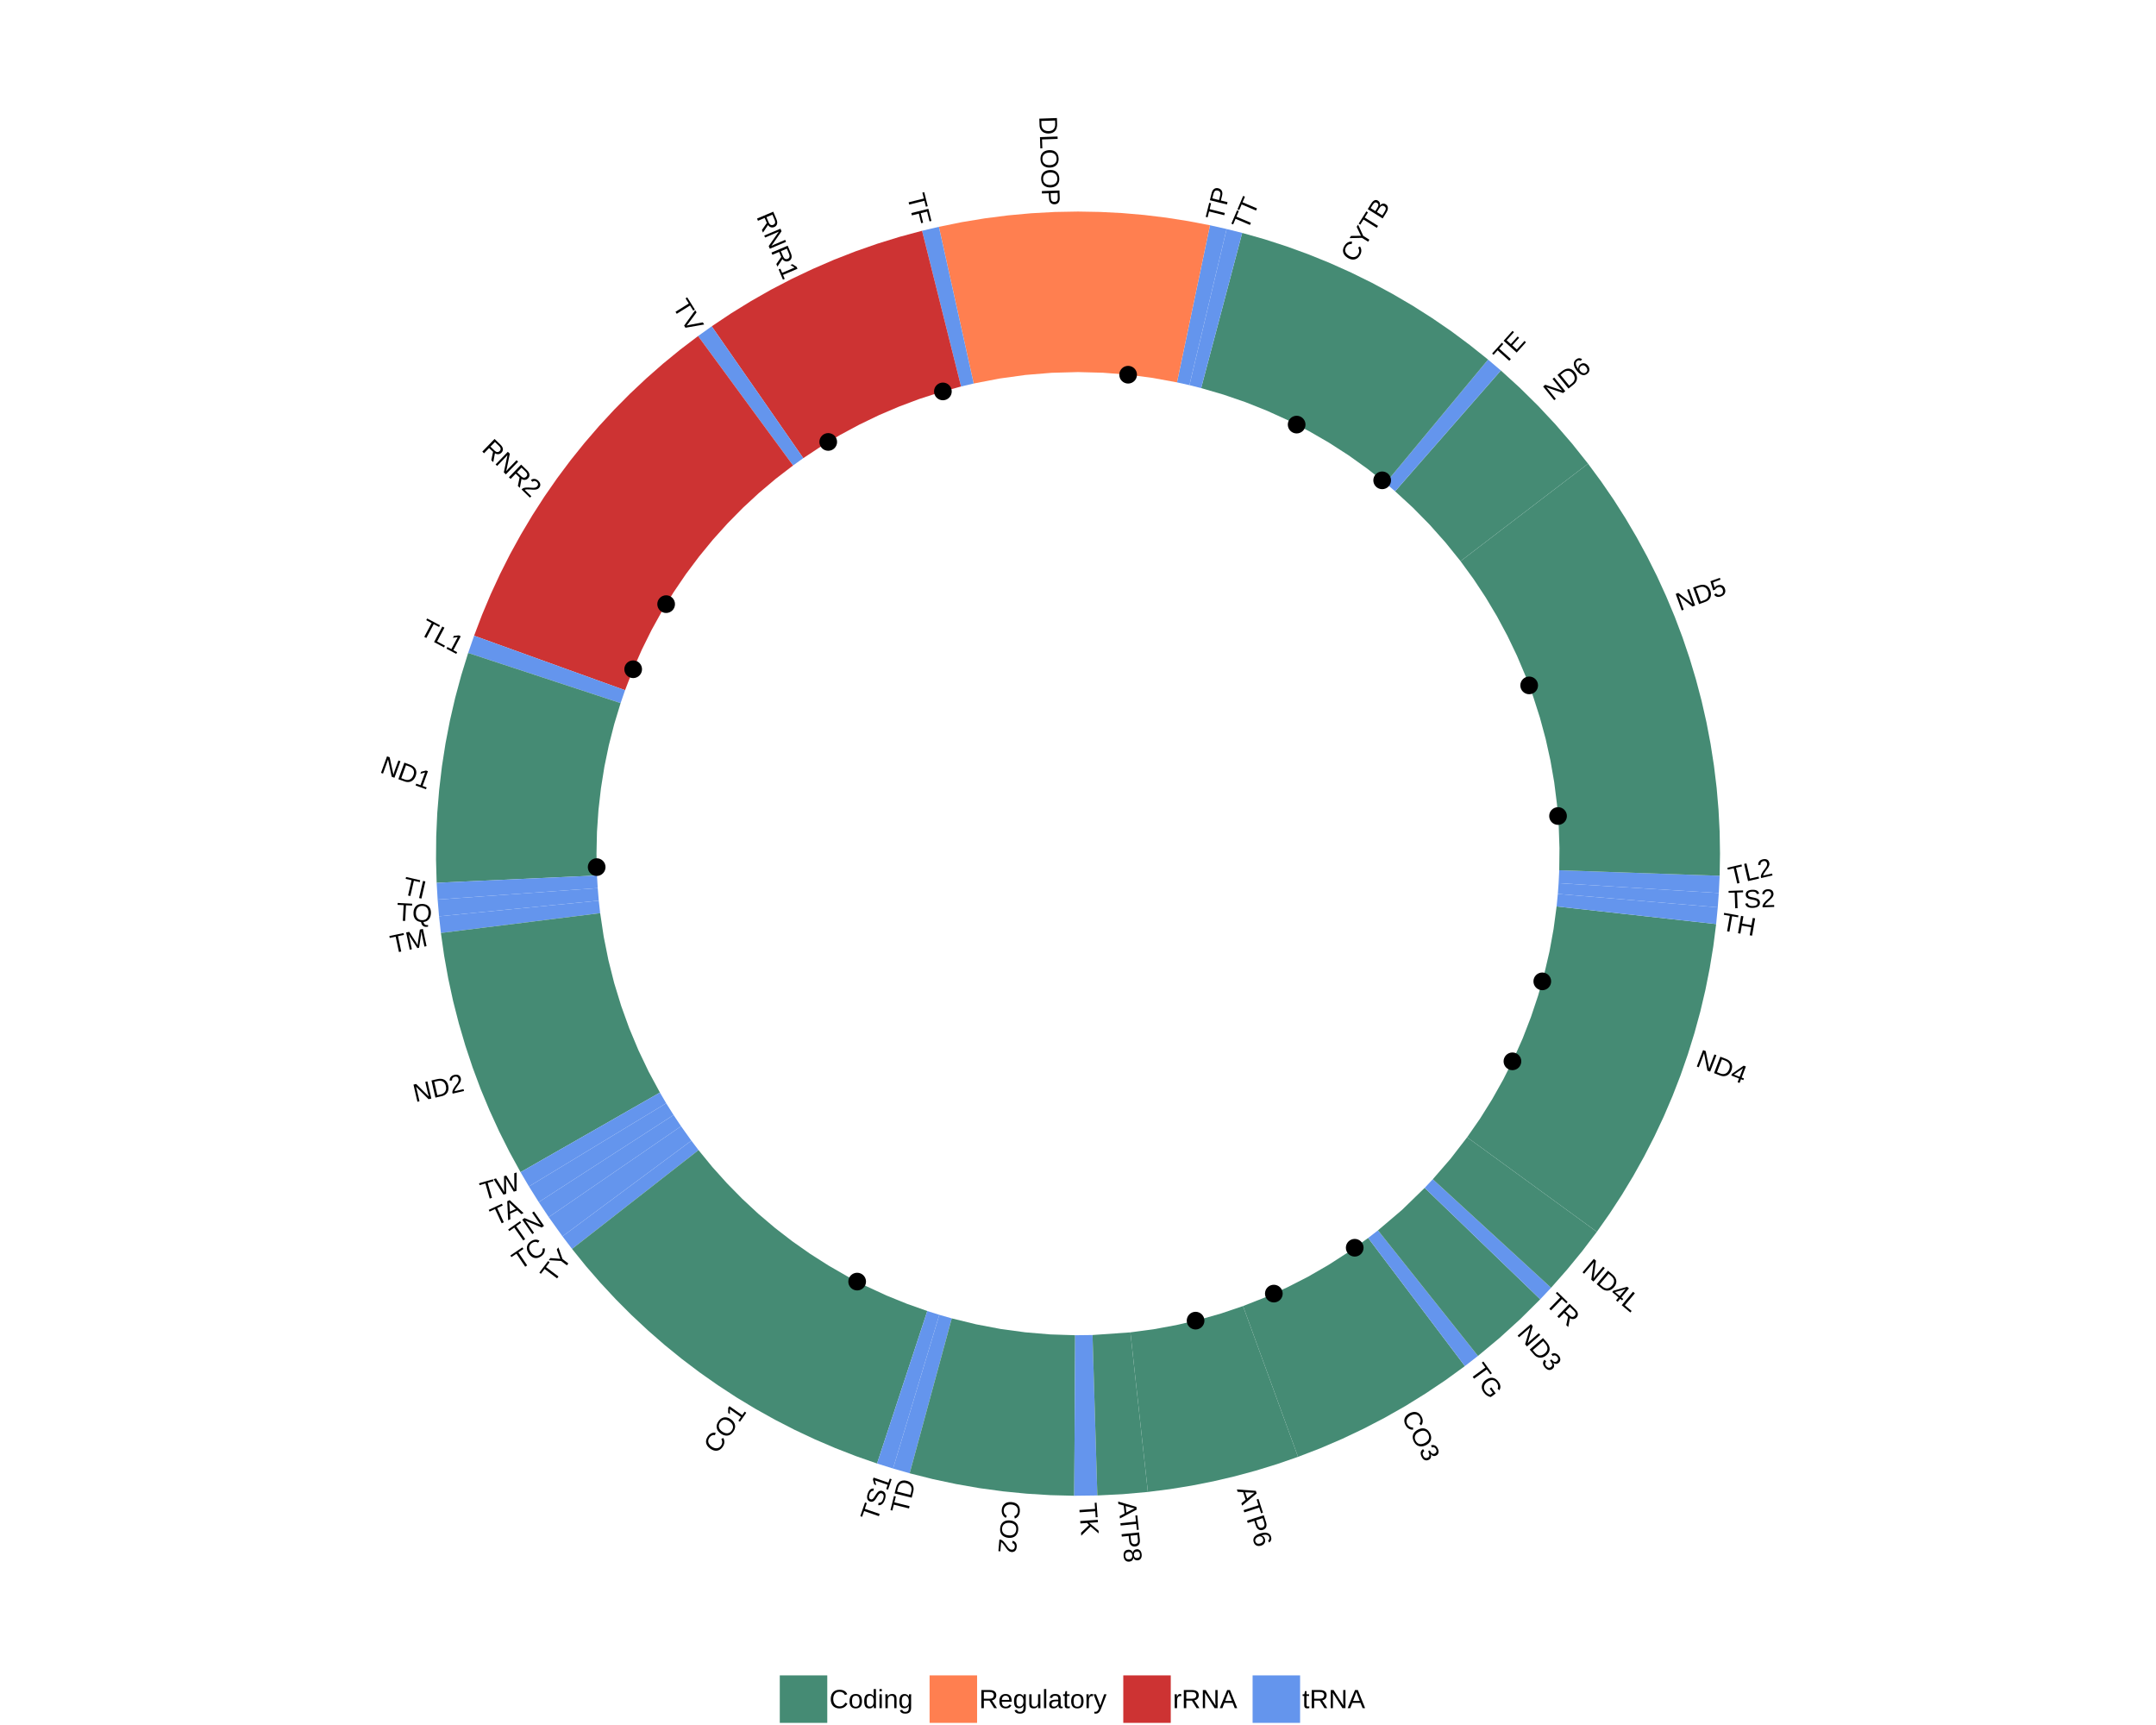
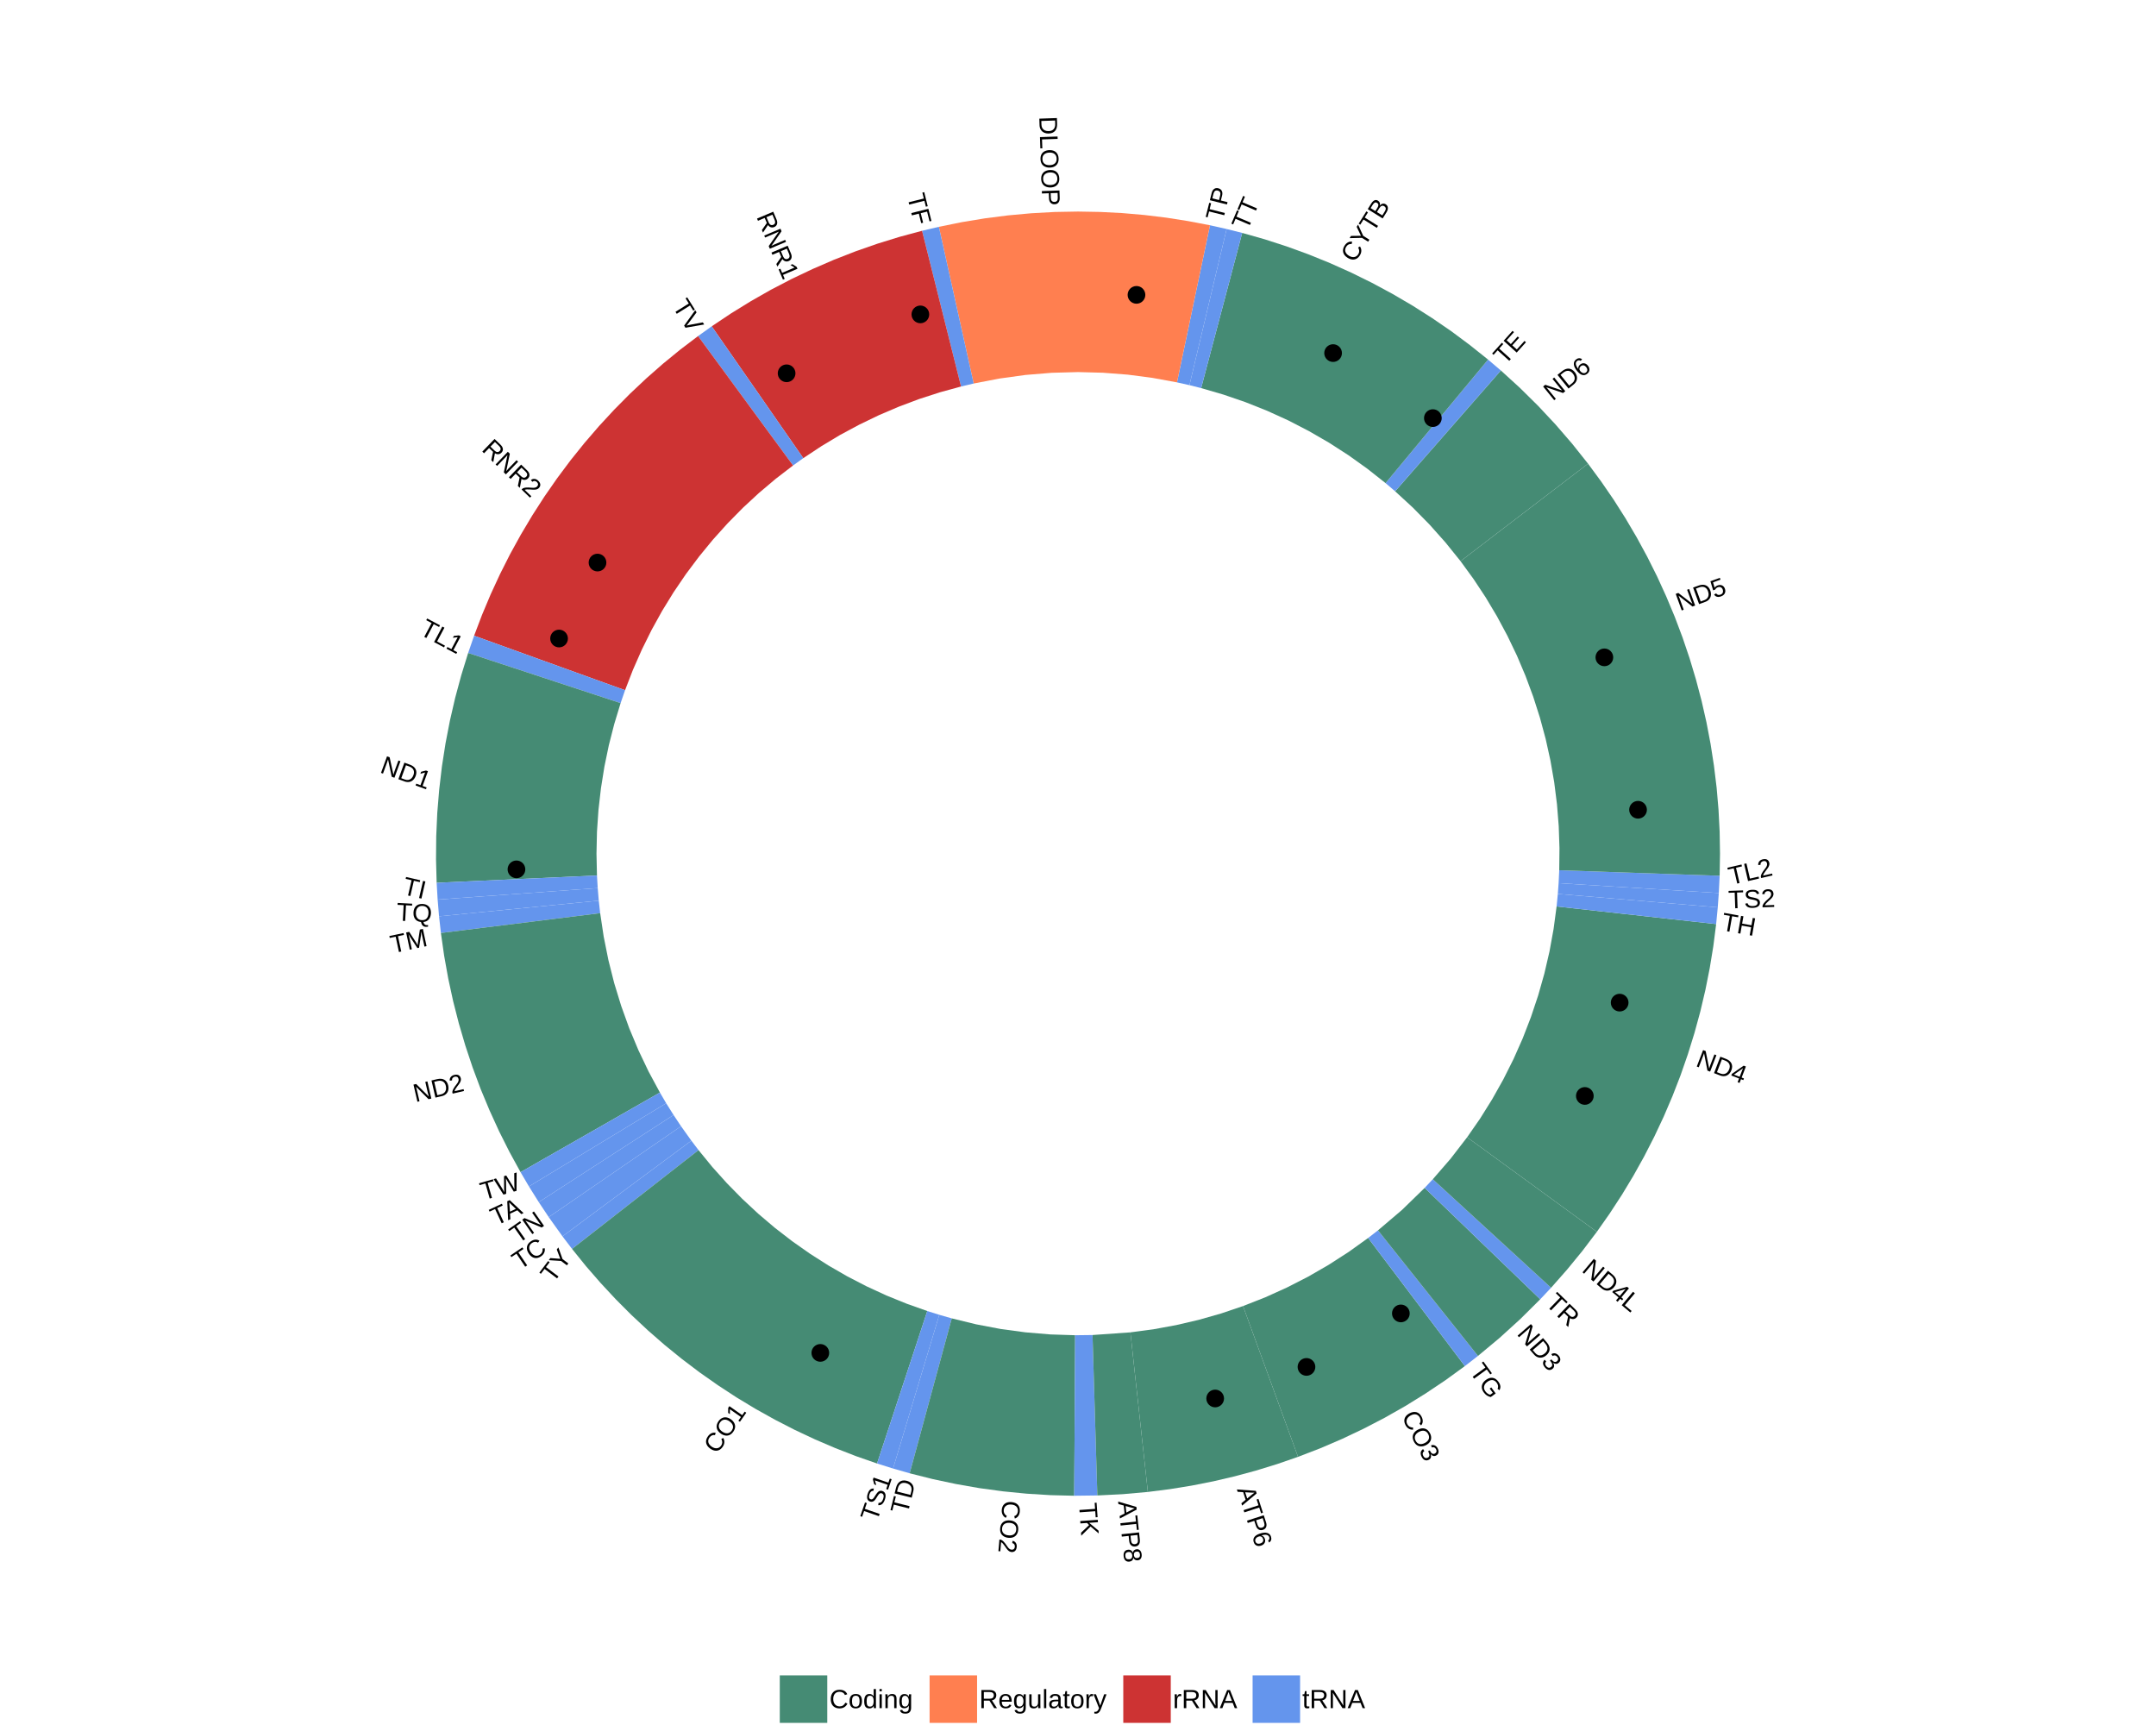
<svg xmlns="http://www.w3.org/2000/svg" viewBox="0 0 720.00 576.00">
  <defs>
    <style type="text/css">
    line, polyline, polygon, path, rect, circle {
      fill: none;
      stroke: #000000;
      stroke-linecap: round;
      stroke-linejoin: round;
      stroke-miterlimit: 10.00;
    }
  </style>
  </defs>
  <rect width="100%" height="100%" style="stroke: none; fill: #FFFFFF;" />
  <defs>
    <clipPath id="cpOTIuMDB8NjI4LjAwfDU1My4wNXwxNy4wNA==">
      <rect x="92.00" y="17.04" width="536.01" height="536.01" />
    </clipPath>
  </defs>
  <polygon points="325.16,128.06 323.50,120.59 321.84,113.11 320.18,105.64 318.52,98.16 316.86,90.69 315.20,83.21 313.54,75.74 321.19,74.18 328.89,72.91 336.63,71.92 344.40,71.21 352.20,70.78 360.00,70.64 360.00,78.30 360.00,85.96 360.00,93.61 360.00,101.27 360.00,108.93 360.00,116.59 360.00,124.24 351.22,124.48 342.47,125.20 333.77,126.40 325.16,128.06 " style="stroke-width: 1.07; stroke: none; fill: #FF7F50;" clip-path="url(#cpOTIuMDB8NjI4LjAwfDU1My4wNXwxNy4wNA==)" />
  <polygon points="320.94,129.06 319.08,121.63 317.22,114.20 315.36,106.78 313.50,99.35 311.64,91.92 309.78,84.49 307.92,77.06 313.54,75.74 315.20,83.21 316.86,90.69 318.52,98.16 320.18,105.64 321.84,113.11 323.50,120.59 325.16,128.06 320.94,129.06 " style="stroke-width: 1.07; stroke: none; fill: #6495ED;" clip-path="url(#cpOTIuMDB8NjI4LjAwfDU1My4wNXwxNy4wNA==)" />
  <polygon points="268.26,152.98 263.89,146.69 259.52,140.40 255.16,134.11 250.79,127.82 246.42,121.54 242.05,115.25 237.68,108.96 244.13,104.65 250.73,100.58 257.47,96.74 264.35,93.16 271.36,89.83 278.47,86.75 285.70,83.93 293.02,81.37 300.43,79.08 307.92,77.06 309.78,84.49 311.64,91.92 313.50,99.35 315.36,106.78 317.22,114.20 319.08,121.63 320.94,129.06 313.93,130.98 307.01,133.22 300.20,135.78 293.52,138.63 286.97,141.79 280.56,145.23 274.33,148.97 268.26,152.98 " style="stroke-width: 1.07; stroke: none; fill: #CD3333;" clip-path="url(#cpOTIuMDB8NjI4LjAwfDU1My4wNXwxNy4wNA==)" />
  <polygon points="264.84,155.43 260.31,149.25 255.77,143.08 251.24,136.91 246.71,130.74 242.18,124.56 237.65,118.39 233.12,112.22 237.68,108.96 242.05,115.25 246.42,121.54 250.79,127.82 255.16,134.11 259.52,140.40 263.89,146.69 268.26,152.98 264.84,155.43 " style="stroke-width: 1.07; stroke: none; fill: #6495ED;" clip-path="url(#cpOTIuMDB8NjI4LjAwfDU1My4wNXwxNy4wNA==)" />
  <polygon points="208.74,230.46 201.54,227.87 194.34,225.27 187.14,222.67 179.93,220.07 172.73,217.47 165.53,214.87 158.33,212.27 160.98,205.30 163.87,198.43 167.00,191.66 170.36,185.01 173.96,178.48 177.78,172.07 181.81,165.81 186.07,159.68 190.53,153.71 195.20,147.90 200.07,142.25 205.13,136.78 210.38,131.48 215.81,126.37 221.41,121.45 227.18,116.73 233.12,112.22 237.65,118.39 242.18,124.56 246.71,130.74 251.24,136.91 255.77,143.08 260.31,149.25 264.84,155.43 259.04,159.89 253.46,164.60 248.09,169.57 242.96,174.78 238.07,180.21 233.43,185.87 229.05,191.72 224.94,197.77 221.11,204.00 217.57,210.40 214.33,216.95 211.38,223.64 208.74,230.46 " style="stroke-width: 1.07; stroke: none; fill: #CD3333;" clip-path="url(#cpOTIuMDB8NjI4LjAwfDU1My4wNXwxNy4wNA==)" />
  <polygon points="207.25,234.79 199.98,232.39 192.71,230.00 185.43,227.61 178.16,225.21 170.89,222.82 163.61,220.43 156.34,218.03 158.33,212.27 165.53,214.87 172.73,217.47 179.93,220.07 187.14,222.67 194.34,225.27 201.54,227.87 208.74,230.46 207.25,234.79 " style="stroke-width: 1.07; stroke: none; fill: #6495ED;" clip-path="url(#cpOTIuMDB8NjI4LjAwfDU1My4wNXwxNy4wNA==)" />
  <polygon points="199.36,292.35 191.71,292.69 184.06,293.04 176.42,293.39 168.77,293.74 161.12,294.08 153.47,294.43 145.82,294.78 145.61,286.99 145.68,279.21 146.03,271.42 146.67,263.66 147.58,255.93 148.78,248.23 150.26,240.58 152.01,233.00 154.04,225.48 156.34,218.03 163.61,220.43 170.89,222.82 178.16,225.21 185.43,227.61 192.71,230.00 199.98,232.39 207.25,234.79 205.13,241.77 203.32,248.85 201.84,256.00 200.69,263.21 199.86,270.46 199.36,277.75 199.20,285.05 199.36,292.35 " style="stroke-width: 1.07; stroke: none; fill: #458B74;" clip-path="url(#cpOTIuMDB8NjI4LjAwfDU1My4wNXwxNy4wNA==)" />
  <polygon points="199.61,296.55 191.97,297.09 184.33,297.64 176.70,298.19 169.06,298.74 161.42,299.28 153.78,299.83 146.15,300.38 145.82,294.78 153.47,294.43 161.12,294.08 168.77,293.74 176.42,293.39 184.06,293.04 191.71,292.69 199.36,292.35 199.61,296.55 " style="stroke-width: 1.07; stroke: none; fill: #6495ED;" clip-path="url(#cpOTIuMDB8NjI4LjAwfDU1My4wNXwxNy4wNA==)" />
  <polygon points="199.96,300.74 192.34,301.49 184.72,302.23 177.10,302.98 169.48,303.73 161.86,304.47 154.24,305.22 146.62,305.97 146.15,300.38 153.78,299.83 161.42,299.28 169.06,298.74 176.70,298.19 184.33,297.64 191.97,297.09 199.61,296.55 199.96,300.74 " style="stroke-width: 1.07; stroke: none; fill: #6495ED;" clip-path="url(#cpOTIuMDB8NjI4LjAwfDU1My4wNXwxNy4wNA==)" />
  <polygon points="200.43,304.92 192.83,305.87 185.23,306.81 177.63,307.76 170.04,308.71 162.44,309.65 154.84,310.60 147.24,311.54 146.62,305.97 154.24,305.22 161.86,304.47 169.48,303.73 177.10,302.98 184.72,302.23 192.34,301.49 199.96,300.74 200.43,304.92 " style="stroke-width: 1.07; stroke: none; fill: #6495ED;" clip-path="url(#cpOTIuMDB8NjI4LjAwfDU1My4wNXwxNy4wNA==)" />
  <polygon points="220.38,364.81 213.73,368.61 207.08,372.41 200.43,376.21 193.78,380.01 187.13,383.81 180.48,387.60 173.84,391.40 170.14,384.65 166.68,377.76 163.48,370.76 160.52,363.65 157.83,356.43 155.40,349.13 153.23,341.74 151.32,334.27 149.69,326.75 148.33,319.17 147.24,311.54 154.84,310.60 162.44,309.65 170.04,308.71 177.63,307.76 185.23,306.81 192.83,305.87 200.43,304.92 201.61,312.77 203.17,320.56 205.11,328.26 207.44,335.86 210.13,343.33 213.19,350.65 216.61,357.82 220.38,364.81 " style="stroke-width: 1.07; stroke: none; fill: #458B74;" clip-path="url(#cpOTIuMDB8NjI4LjAwfDU1My4wNXwxNy4wNA==)" />
  <polygon points="222.48,368.39 215.93,372.36 209.38,376.32 202.83,380.29 196.29,384.26 189.74,388.23 183.19,392.20 176.64,396.17 173.84,391.40 180.48,387.60 187.13,383.81 193.78,380.01 200.43,376.21 207.08,372.41 213.73,368.61 220.38,364.81 222.48,368.39 " style="stroke-width: 1.07; stroke: none; fill: #6495ED;" clip-path="url(#cpOTIuMDB8NjI4LjAwfDU1My4wNXwxNy4wNA==)" />
  <polygon points="224.94,372.31 218.51,376.47 212.08,380.63 205.64,384.78 199.21,388.94 192.78,393.09 186.35,397.25 179.92,401.40 176.64,396.17 183.19,392.20 189.74,388.23 196.29,384.26 202.83,380.29 209.38,376.32 215.93,372.36 222.48,368.39 224.94,372.31 " style="stroke-width: 1.07; stroke: none; fill: #6495ED;" clip-path="url(#cpOTIuMDB8NjI4LjAwfDU1My4wNXwxNy4wNA==)" />
  <polygon points="227.44,376.07 221.13,380.40 214.82,384.74 208.50,389.07 202.19,393.41 195.88,397.74 189.57,402.08 183.25,406.41 179.92,401.40 186.35,397.25 192.78,393.09 199.21,388.94 205.64,384.78 212.08,380.63 218.51,376.47 224.94,372.31 227.44,376.07 " style="stroke-width: 1.07; stroke: none; fill: #6495ED;" clip-path="url(#cpOTIuMDB8NjI4LjAwfDU1My4wNXwxNy4wNA==)" />
  <polygon points="230.88,380.88 224.73,385.45 218.58,390.01 212.43,394.57 206.28,399.14 200.13,403.70 193.98,408.27 187.84,412.83 183.25,406.41 189.57,402.08 195.88,397.74 202.19,393.41 208.50,389.07 214.82,384.74 221.13,380.40 227.44,376.07 230.88,380.88 " style="stroke-width: 1.07; stroke: none; fill: #6495ED;" clip-path="url(#cpOTIuMDB8NjI4LjAwfDU1My4wNXwxNy4wNA==)" />
  <polygon points="233.28,384.04 227.24,388.75 221.21,393.46 215.18,398.18 209.14,402.89 203.11,407.61 197.07,412.32 191.04,417.03 187.84,412.83 193.98,408.27 200.13,403.70 206.28,399.14 212.43,394.57 218.58,390.01 224.73,385.45 230.88,380.88 233.28,384.04 " style="stroke-width: 1.07; stroke: none; fill: #6495ED;" clip-path="url(#cpOTIuMDB8NjI4LjAwfDU1My4wNXwxNy4wNA==)" />
  <polygon points="309.67,437.77 307.27,445.04 304.88,452.31 302.48,459.59 300.08,466.86 297.69,474.13 295.29,481.40 292.89,488.68 285.87,486.23 278.95,483.54 272.12,480.61 265.39,477.45 258.78,474.05 252.29,470.43 245.93,466.59 239.71,462.52 233.63,458.25 227.70,453.76 221.93,449.08 216.33,444.19 210.90,439.12 205.65,433.86 200.59,428.42 195.71,422.81 191.04,417.03 197.07,412.32 203.11,407.61 209.14,402.89 215.18,398.18 221.21,393.46 227.24,388.75 233.28,384.04 237.89,389.68 242.76,395.10 247.87,400.30 253.21,405.27 258.76,409.98 264.53,414.44 270.49,418.63 276.64,422.55 282.95,426.19 289.43,429.54 296.05,432.59 302.80,435.33 309.67,437.77 " style="stroke-width: 1.07; stroke: none; fill: #458B74;" clip-path="url(#cpOTIuMDB8NjI4LjAwfDU1My4wNXwxNy4wNA==)" />
  <polygon points="313.68,439.03 311.48,446.37 309.27,453.70 307.06,461.03 304.86,468.36 302.65,475.70 300.45,483.03 298.24,490.36 292.89,488.68 295.29,481.40 297.69,474.13 300.08,466.86 302.48,459.59 304.88,452.31 307.27,445.04 309.67,437.77 313.68,439.03 " style="stroke-width: 1.07; stroke: none; fill: #6495ED;" clip-path="url(#cpOTIuMDB8NjI4LjAwfDU1My4wNXwxNy4wNA==)" />
  <polygon points="317.84,440.22 315.84,447.61 313.83,455.00 311.82,462.39 309.81,469.78 307.81,477.17 305.80,484.56 303.79,491.95 298.24,490.36 300.45,483.03 302.65,475.70 304.86,468.36 307.06,461.03 309.27,453.70 311.48,446.37 313.68,439.03 317.84,440.22 " style="stroke-width: 1.07; stroke: none; fill: #6495ED;" clip-path="url(#cpOTIuMDB8NjI4LjAwfDU1My4wNXwxNy4wNA==)" />
  <polygon points="359.05,445.85 359.01,453.50 358.96,461.16 358.92,468.82 358.87,476.47 358.83,484.13 358.78,491.79 358.74,499.45 350.80,499.25 342.87,498.76 334.96,497.98 327.09,496.91 319.27,495.54 311.50,493.89 303.79,491.95 305.80,484.56 307.81,477.17 309.81,469.78 311.82,462.39 313.83,455.00 315.84,447.61 317.84,440.22 325.95,442.20 334.14,443.76 342.41,444.88 350.72,445.58 359.05,445.85 " style="stroke-width: 1.07; stroke: none; fill: #458B74;" clip-path="url(#cpOTIuMDB8NjI4LjAwfDU1My4wNXwxNy4wNA==)" />
  <polygon points="364.85,445.78 365.08,453.43 365.31,461.08 365.54,468.74 365.77,476.39 366.00,484.04 366.23,491.70 366.46,499.35 358.74,499.45 358.78,491.79 358.83,484.13 358.87,476.47 358.92,468.82 358.96,461.16 359.01,453.50 359.05,445.85 364.85,445.78 " style="stroke-width: 1.07; stroke: none; fill: #6495ED;" clip-path="url(#cpOTIuMDB8NjI4LjAwfDU1My4wNXwxNy4wNA==)" />
  <polygon points="377.50,444.89 378.33,452.51 379.16,460.12 380.00,467.73 380.83,475.34 381.66,482.95 382.50,490.57 383.33,498.18 374.91,498.93 366.46,499.35 366.23,491.70 366.00,484.04 365.77,476.39 365.54,468.74 365.31,461.08 365.08,453.43 364.85,445.78 377.50,444.89 " style="stroke-width: 1.07; stroke: none; fill: #458B74;" clip-path="url(#cpOTIuMDB8NjI4LjAwfDU1My4wNXwxNy4wNA==)" />
  <polygon points="415.11,436.11 417.74,443.30 420.36,450.50 422.99,457.69 425.61,464.88 428.23,472.08 430.86,479.27 433.48,486.46 426.51,488.87 419.46,491.04 412.34,492.96 405.16,494.64 397.93,496.07 390.65,497.25 383.33,498.18 382.50,490.57 381.66,482.95 380.83,475.34 380.00,467.73 379.16,460.12 378.33,452.51 377.50,444.89 385.17,443.87 392.79,442.47 400.33,440.71 407.78,438.59 415.11,436.11 " style="stroke-width: 1.07; stroke: none; fill: #458B74;" clip-path="url(#cpOTIuMDB8NjI4LjAwfDU1My4wNXwxNy4wNA==)" />
  <polygon points="456.90,413.37 461.51,419.49 466.13,425.60 470.74,431.71 475.36,437.82 479.97,443.93 484.58,450.04 489.20,456.15 482.76,460.83 476.15,465.26 469.39,469.45 462.47,473.38 455.41,477.05 448.22,480.46 440.91,483.60 433.48,486.46 430.86,479.27 428.23,472.08 425.61,464.88 422.99,457.69 420.36,450.50 417.74,443.30 415.11,436.11 422.52,433.20 429.77,429.92 436.85,426.30 443.74,422.32 450.43,418.01 456.90,413.37 " style="stroke-width: 1.07; stroke: none; fill: #458B74;" clip-path="url(#cpOTIuMDB8NjI4LjAwfDU1My4wNXwxNy4wNA==)" />
  <polygon points="460.18,410.83 464.95,416.82 469.72,422.81 474.49,428.80 479.26,434.79 484.03,440.78 488.80,446.77 493.57,452.76 489.20,456.15 484.58,450.04 479.97,443.93 475.36,437.82 470.74,431.71 466.13,425.60 461.51,419.49 456.90,413.37 460.18,410.83 " style="stroke-width: 1.07; stroke: none; fill: #6495ED;" clip-path="url(#cpOTIuMDB8NjI4LjAwfDU1My4wNXwxNy4wNA==)" />
  <polygon points="475.77,396.65 481.28,401.96 486.80,407.27 492.31,412.59 497.82,417.90 503.34,423.22 508.85,428.53 514.36,433.85 507.71,440.45 500.77,446.76 493.57,452.76 488.80,446.77 484.03,440.78 479.26,434.79 474.49,428.80 469.72,422.81 464.95,416.82 460.18,410.83 468.21,404.00 475.77,396.65 " style="stroke-width: 1.07; stroke: none; fill: #458B74;" clip-path="url(#cpOTIuMDB8NjI4LjAwfDU1My4wNXwxNy4wNA==)" />
  <polygon points="478.49,393.76 484.13,398.94 489.77,404.11 495.41,409.29 501.06,414.47 506.70,419.64 512.34,424.82 517.98,430.00 514.36,433.85 508.85,428.53 503.34,423.22 497.82,417.90 492.31,412.59 486.80,407.27 481.28,401.96 475.77,396.65 478.49,393.76 " style="stroke-width: 1.07; stroke: none; fill: #6495ED;" clip-path="url(#cpOTIuMDB8NjI4LjAwfDU1My4wNXwxNy4wNA==)" />
  <polygon points="489.95,379.75 496.14,384.26 502.33,388.77 508.52,393.28 514.71,397.79 520.90,402.30 527.08,406.81 533.27,411.32 528.41,417.74 523.31,423.96 517.98,430.00 512.34,424.82 506.70,419.64 501.06,414.47 495.41,409.29 489.77,404.11 484.13,398.94 478.49,393.76 484.42,386.92 489.95,379.75 " style="stroke-width: 1.07; stroke: none; fill: #458B74;" clip-path="url(#cpOTIuMDB8NjI4LjAwfDU1My4wNXwxNy4wNA==)" />
  <polygon points="519.83,302.68 527.44,303.52 535.06,304.36 542.67,305.20 550.28,306.04 557.89,306.88 565.50,307.72 573.11,308.56 572.17,315.93 570.97,323.26 569.52,330.55 567.82,337.78 565.86,344.95 563.66,352.05 561.22,359.07 558.53,366.00 555.61,372.83 552.45,379.55 549.06,386.17 545.44,392.66 541.60,399.02 537.54,405.24 533.27,411.32 527.08,406.81 520.90,402.30 514.71,397.79 508.52,393.28 502.33,388.77 496.14,384.26 489.95,379.75 494.28,373.51 498.31,367.06 502.03,360.44 505.44,353.64 508.52,346.70 511.26,339.61 513.67,332.40 515.74,325.09 517.46,317.69 518.82,310.21 519.83,302.68 " style="stroke-width: 1.07; stroke: none; fill: #458B74;" clip-path="url(#cpOTIuMDB8NjI4LjAwfDU1My4wNXwxNy4wNA==)" />
  <polygon points="520.24,298.49 527.87,299.13 535.50,299.77 543.13,300.41 550.76,301.05 558.39,301.69 566.02,302.33 573.65,302.97 573.11,308.56 565.50,307.72 557.89,306.88 550.28,306.04 542.67,305.20 535.06,304.36 527.44,303.52 519.83,302.68 520.24,298.49 " style="stroke-width: 1.07; stroke: none; fill: #6495ED;" clip-path="url(#cpOTIuMDB8NjI4LjAwfDU1My4wNXwxNy4wNA==)" />
  <polygon points="520.50,294.90 528.14,295.37 535.79,295.84 543.43,296.31 551.07,296.78 558.71,297.25 566.36,297.72 574.00,298.19 573.65,302.97 566.02,302.33 558.39,301.69 550.76,301.05 543.13,300.41 535.50,299.77 527.87,299.13 520.24,298.49 520.50,294.90 " style="stroke-width: 1.07; stroke: none; fill: #6495ED;" clip-path="url(#cpOTIuMDB8NjI4LjAwfDU1My4wNXwxNy4wNA==)" />
  <polygon points="520.71,290.58 528.36,290.84 536.01,291.11 543.67,291.37 551.32,291.63 558.97,291.90 566.62,292.16 574.28,292.42 574.00,298.19 566.36,297.72 558.71,297.25 551.07,296.78 543.43,296.31 535.79,295.84 528.14,295.37 520.50,294.90 520.71,290.58 " style="stroke-width: 1.07; stroke: none; fill: #6495ED;" clip-path="url(#cpOTIuMDB8NjI4LjAwfDU1My4wNXwxNy4wNA==)" />
  <polygon points="487.75,187.38 493.83,182.73 499.91,178.08 506.00,173.43 512.08,168.78 518.16,164.13 524.25,159.48 530.33,154.83 534.70,160.76 538.87,166.83 542.82,173.04 546.56,179.39 550.08,185.86 553.38,192.45 556.44,199.15 559.28,205.94 561.88,212.84 564.24,219.81 566.36,226.87 568.24,233.99 569.87,241.17 571.25,248.41 572.38,255.69 573.27,263.00 573.90,270.34 574.28,277.69 574.40,285.06 574.28,292.42 566.62,292.16 558.97,291.90 551.32,291.63 543.67,291.37 536.01,291.11 528.36,290.84 520.71,290.58 520.79,283.21 520.54,275.85 519.95,268.51 519.03,261.20 517.77,253.95 516.18,246.75 514.26,239.64 512.02,232.63 509.46,225.72 506.59,218.94 503.40,212.29 499.92,205.80 496.15,199.48 492.09,193.34 487.75,187.38 " style="stroke-width: 1.07; stroke: none; fill: #458B74;" clip-path="url(#cpOTIuMDB8NjI4LjAwfDU1My4wNXwxNy4wNA==)" />
  <polygon points="465.91,164.05 470.95,158.28 475.99,152.52 481.04,146.76 486.08,141.00 491.12,135.24 496.17,129.48 501.21,123.71 507.52,129.46 513.60,135.46 519.43,141.69 525.01,148.15 530.33,154.83 524.25,159.48 518.16,164.13 512.08,168.78 506.00,173.43 499.91,178.08 493.83,182.73 487.75,187.38 482.73,181.15 477.41,175.17 471.80,169.47 465.91,164.05 " style="stroke-width: 1.07; stroke: none; fill: #458B74;" clip-path="url(#cpOTIuMDB8NjI4LjAwfDU1My4wNXwxNy4wNA==)" />
  <polygon points="462.71,161.32 467.60,155.43 472.49,149.53 477.38,143.64 482.27,137.75 487.16,131.86 492.05,125.97 496.94,120.07 501.21,123.71 496.17,129.48 491.12,135.24 486.08,141.00 481.04,146.76 475.99,152.52 470.95,158.28 465.91,164.05 462.71,161.32 " style="stroke-width: 1.07; stroke: none; fill: #6495ED;" clip-path="url(#cpOTIuMDB8NjI4LjAwfDU1My4wNXwxNy4wNA==)" />
  <polygon points="401.13,129.59 403.08,122.19 405.04,114.79 407.00,107.38 408.96,99.98 410.92,92.58 412.88,85.18 414.83,77.77 422.30,79.89 429.68,82.28 436.97,84.93 444.16,87.85 451.23,91.02 458.19,94.45 465.02,98.13 471.72,102.05 478.26,106.21 484.66,110.60 490.88,115.23 496.94,120.07 492.05,125.97 487.16,131.86 482.27,137.75 477.38,143.64 472.49,149.53 467.60,155.43 462.71,161.32 456.62,156.51 450.31,152.00 443.79,147.80 437.07,143.92 430.18,140.36 423.12,137.15 415.91,134.28 408.57,131.76 401.13,129.59 " style="stroke-width: 1.07; stroke: none; fill: #458B74;" clip-path="url(#cpOTIuMDB8NjI4LjAwfDU1My4wNXwxNy4wNA==)" />
  <polygon points="397.22,128.61 398.99,121.16 400.77,113.71 402.54,106.26 404.31,98.81 406.08,91.36 407.86,83.92 409.63,76.47 414.83,77.77 412.88,85.18 410.92,92.58 408.96,99.98 407.00,107.38 405.04,114.79 403.08,122.19 401.13,129.59 397.22,128.61 " style="stroke-width: 1.07; stroke: none; fill: #6495ED;" clip-path="url(#cpOTIuMDB8NjI4LjAwfDU1My4wNXwxNy4wNA==)" />
  <polygon points="393.06,127.68 394.63,120.18 396.21,112.69 397.78,105.20 399.35,97.70 400.93,90.21 402.50,82.72 404.08,75.22 409.63,76.47 407.86,83.92 406.08,91.36 404.31,98.81 402.54,106.26 400.77,113.71 398.99,121.16 397.22,128.61 393.06,127.68 " style="stroke-width: 1.07; stroke: none; fill: #6495ED;" clip-path="url(#cpOTIuMDB8NjI4LjAwfDU1My4wNXwxNy4wNA==)" />
  <polygon points="360.00,124.24 360.00,116.59 360.00,108.93 360.00,101.27 360.00,93.61 360.00,85.96 360.00,78.30 360.00,70.64 367.40,70.77 374.79,71.15 382.16,71.79 389.50,72.68 396.81,73.83 404.08,75.22 402.50,82.72 400.93,90.21 399.35,97.70 397.78,105.20 396.21,112.69 394.63,120.18 393.06,127.68 384.87,126.18 376.62,125.10 368.32,124.46 360.00,124.24 " style="stroke-width: 1.07; stroke: none; fill: #FF7F50;" clip-path="url(#cpOTIuMDB8NjI4LjAwfDU1My4wNXwxNy4wNA==)" />
  <g clip-path="url(#cpOTIuMDB8NjI4LjAwfDU1My4wNXwxNy4wNA==)">
    <text transform="translate(347.06,38.92) rotate(88)" style="font-size: 8.54px; font-family: Liberation Sans;" textLength="29.88px" lengthAdjust="spacingAndGlyphs">DLOOP</text>
  </g>
  <g clip-path="url(#cpOTIuMDB8NjI4LjAwfDU1My4wNXwxNy4wNA==)">
    <text transform="translate(302.90,65.40) rotate(76)" style="font-size: 8.54px; font-family: Liberation Sans;" textLength="10.44px" lengthAdjust="spacingAndGlyphs">TF</text>
  </g>
  <g clip-path="url(#cpOTIuMDB8NjI4LjAwfDU1My4wNXwxNy4wNA==)">
    <text transform="translate(252.54,72.34) rotate(67)" style="font-size: 8.54px; font-family: Liberation Sans;" textLength="23.22px" lengthAdjust="spacingAndGlyphs">RNR1</text>
  </g>
  <g clip-path="url(#cpOTIuMDB8NjI4LjAwfDU1My4wNXwxNy4wNA==)">
    <text transform="translate(224.41,102.24) rotate(58)" style="font-size: 8.54px; font-family: Liberation Sans;" textLength="10.91px" lengthAdjust="spacingAndGlyphs">TV</text>
  </g>
  <g clip-path="url(#cpOTIuMDB8NjI4LjAwfDU1My4wNXwxNy4wNA==)">
    <text transform="translate(160.57,150.31) rotate(44)" style="font-size: 8.54px; font-family: Liberation Sans;" textLength="23.22px" lengthAdjust="spacingAndGlyphs">RNR2</text>
  </g>
  <g clip-path="url(#cpOTIuMDB8NjI4LjAwfDU1My4wNXwxNy4wNA==)">
    <text transform="translate(139.73,211.62) rotate(28)" style="font-size: 8.54px; font-family: Liberation Sans;" textLength="14.72px" lengthAdjust="spacingAndGlyphs">TL1</text>
  </g>
  <g clip-path="url(#cpOTIuMDB8NjI4LjAwfDU1My4wNXwxNy4wNA==)">
    <text transform="translate(126.58,257.83) rotate(20)" style="font-size: 8.54px; font-family: Liberation Sans;" textLength="17.06px" lengthAdjust="spacingAndGlyphs">ND1</text>
  </g>
  <g clip-path="url(#cpOTIuMDB8NjI4LjAwfDU1My4wNXwxNy4wNA==)">
    <text transform="translate(134.11,298.52) rotate(13)" style="font-size: 8.54px; font-family: Liberation Sans;" textLength="7.59px" lengthAdjust="spacingAndGlyphs">TI</text>
  </g>
  <g clip-path="url(#cpOTIuMDB8NjI4LjAwfDU1My4wNXwxNy4wNA==)">
    <text transform="translate(132.31,307.36) rotate(3)" style="font-size: 8.54px; font-family: Liberation Sans;" textLength="11.86px" lengthAdjust="spacingAndGlyphs">TQ</text>
  </g>
  <g clip-path="url(#cpOTIuMDB8NjI4LjAwfDU1My4wNXwxNy4wNA==)">
    <text transform="translate(131.06,318.35) rotate(-12)" style="font-size: 8.54px; font-family: Liberation Sans;" textLength="12.33px" lengthAdjust="spacingAndGlyphs">TM</text>
  </g>
  <g clip-path="url(#cpOTIuMDB8NjI4LjAwfDU1My4wNXwxNy4wNA==)">
    <text transform="translate(138.72,368.05) rotate(-13)" style="font-size: 8.54px; font-family: Liberation Sans;" textLength="17.06px" lengthAdjust="spacingAndGlyphs">ND2</text>
  </g>
  <g clip-path="url(#cpOTIuMDB8NjI4LjAwfDU1My4wNXwxNy4wNA==)">
    <text transform="translate(161.41,400.82) rotate(-16)" style="font-size: 8.54px; font-family: Liberation Sans;" textLength="13.27px" lengthAdjust="spacingAndGlyphs">TW</text>
  </g>
  <g clip-path="url(#cpOTIuMDB8NjI4LjAwfDU1My4wNXwxNy4wNA==)">
    <text transform="translate(165.53,409.40) rotate(-25)" style="font-size: 8.54px; font-family: Liberation Sans;" textLength="10.27px" lengthAdjust="spacingAndGlyphs">TA</text>
  </g>
  <g clip-path="url(#cpOTIuMDB8NjI4LjAwfDU1My4wNXwxNy4wNA==)">
    <text transform="translate(172.92,415.47) rotate(-35)" style="font-size: 8.54px; font-family: Liberation Sans;" textLength="11.38px" lengthAdjust="spacingAndGlyphs">TN</text>
  </g>
  <g clip-path="url(#cpOTIuMDB8NjI4LjAwfDU1My4wNXwxNy4wNA==)">
    <text transform="translate(173.56,424.21) rotate(-34)" style="font-size: 8.54px; font-family: Liberation Sans;" textLength="11.38px" lengthAdjust="spacingAndGlyphs">TC</text>
  </g>
  <g clip-path="url(#cpOTIuMDB8NjI4LjAwfDU1My4wNXwxNy4wNA==)">
    <text transform="translate(184.70,428.64) rotate(-53)" style="font-size: 8.54px; font-family: Liberation Sans;" textLength="10.91px" lengthAdjust="spacingAndGlyphs">TY</text>
  </g>
  <g clip-path="url(#cpOTIuMDB8NjI4LjAwfDU1My4wNXwxNy4wNA==)">
    <text transform="translate(239.38,485.78) rotate(-55)" style="font-size: 8.54px; font-family: Liberation Sans;" textLength="17.55px" lengthAdjust="spacingAndGlyphs">CO1</text>
  </g>
  <g clip-path="url(#cpOTIuMDB8NjI4LjAwfDU1My4wNXwxNy4wNA==)">
    <text transform="translate(292.79,508.36) rotate(-71)" style="font-size: 8.54px; font-family: Liberation Sans;" textLength="15.66px" lengthAdjust="spacingAndGlyphs">TS1</text>
  </g>
  <g clip-path="url(#cpOTIuMDB8NjI4LjAwfDU1My4wNXwxNy4wNA==)">
    <text transform="translate(303.03,505.84) rotate(-76)" style="font-size: 8.54px; font-family: Liberation Sans;" textLength="11.38px" lengthAdjust="spacingAndGlyphs">TD</text>
  </g>
  <g clip-path="url(#cpOTIuMDB8NjI4LjAwfDU1My4wNXwxNy4wNA==)">
    <text transform="translate(334.91,500.88) rotate(95)" style="font-size: 8.54px; font-family: Liberation Sans;" textLength="17.55px" lengthAdjust="spacingAndGlyphs">CO2</text>
  </g>
  <g clip-path="url(#cpOTIuMDB8NjI4LjAwfDU1My4wNXwxNy4wNA==)">
    <text transform="translate(360.33,501.99) rotate(86)" style="font-size: 8.54px; font-family: Liberation Sans;" textLength="10.91px" lengthAdjust="spacingAndGlyphs">TK</text>
  </g>
  <g clip-path="url(#cpOTIuMDB8NjI4LjAwfDU1My4wNXwxNy4wNA==)">
    <text transform="translate(373.40,501.38) rotate(84)" style="font-size: 8.54px; font-family: Liberation Sans;" textLength="20.70px" lengthAdjust="spacingAndGlyphs">ATP8</text>
  </g>
  <g clip-path="url(#cpOTIuMDB8NjI4LjAwfDU1My4wNXwxNy4wNA==)">
    <text transform="translate(413.05,497.33) rotate(72)" style="font-size: 8.54px; font-family: Liberation Sans;" textLength="20.70px" lengthAdjust="spacingAndGlyphs">ATP6</text>
  </g>
  <g clip-path="url(#cpOTIuMDB8NjI4LjAwfDU1My4wNXwxNy4wNA==)">
    <text transform="translate(467.93,472.85) rotate(63)" style="font-size: 8.54px; font-family: Liberation Sans;" textLength="17.55px" lengthAdjust="spacingAndGlyphs">CO3</text>
  </g>
  <g clip-path="url(#cpOTIuMDB8NjI4LjAwfDU1My4wNXwxNy4wNA==)">
    <text transform="translate(490.51,457.93) rotate(54)" style="font-size: 8.54px; font-family: Liberation Sans;" textLength="11.86px" lengthAdjust="spacingAndGlyphs">TG</text>
  </g>
  <g clip-path="url(#cpOTIuMDB8NjI4LjAwfDU1My4wNXwxNy4wNA==)">
    <text transform="translate(506.35,445.46) rotate(49)" style="font-size: 8.54px; font-family: Liberation Sans;" textLength="17.06px" lengthAdjust="spacingAndGlyphs">ND3</text>
  </g>
  <g clip-path="url(#cpOTIuMDB8NjI4LjAwfDU1My4wNXwxNy4wNA==)">
    <text transform="translate(515.81,435.47) rotate(44)" style="font-size: 8.54px; font-family: Liberation Sans;" textLength="11.38px" lengthAdjust="spacingAndGlyphs">TR</text>
  </g>
  <g clip-path="url(#cpOTIuMDB8NjI4LjAwfDU1My4wNXwxNy4wNA==)">
    <text transform="translate(527.95,424.40) rotate(40)" style="font-size: 8.54px; font-family: Liberation Sans;" textLength="21.81px" lengthAdjust="spacingAndGlyphs">ND4L</text>
  </g>
  <g clip-path="url(#cpOTIuMDB8NjI4LjAwfDU1My4wNXwxNy4wNA==)">
    <text transform="translate(565.99,355.87) rotate(21)" style="font-size: 8.54px; font-family: Liberation Sans;" textLength="17.06px" lengthAdjust="spacingAndGlyphs">ND4</text>
  </g>
  <g clip-path="url(#cpOTIuMDB8NjI4LjAwfDU1My4wNXwxNy4wNA==)">
    <text transform="translate(574.58,310.58) rotate(10)" style="font-size: 8.54px; font-family: Liberation Sans;" textLength="11.38px" lengthAdjust="spacingAndGlyphs">TH</text>
  </g>
  <g clip-path="url(#cpOTIuMDB8NjI4LjAwfDU1My4wNXwxNy4wNA==)">
    <text transform="translate(577.27,303.36) rotate(-2)" style="font-size: 8.54px; font-family: Liberation Sans;" textLength="15.66px" lengthAdjust="spacingAndGlyphs">TS2</text>
  </g>
  <g clip-path="url(#cpOTIuMDB8NjI4LjAwfDU1My4wNXwxNy4wNA==)">
    <text transform="translate(578.00,295.53) rotate(-13)" style="font-size: 8.54px; font-family: Liberation Sans;" textLength="14.72px" lengthAdjust="spacingAndGlyphs">TL2</text>
  </g>
  <g clip-path="url(#cpOTIuMDB8NjI4LjAwfDU1My4wNXwxNy4wNA==)">
    <text transform="translate(560.96,204.07) rotate(-20)" style="font-size: 8.54px; font-family: Liberation Sans;" textLength="17.06px" lengthAdjust="spacingAndGlyphs">ND5</text>
  </g>
  <g clip-path="url(#cpOTIuMDB8NjI4LjAwfDU1My4wNXwxNy4wNA==)">
    <text transform="translate(518.48,134.07) rotate(-39)" style="font-size: 8.54px; font-family: Liberation Sans;" textLength="17.06px" lengthAdjust="spacingAndGlyphs">ND6</text>
  </g>
  <g clip-path="url(#cpOTIuMDB8NjI4LjAwfDU1My4wNXwxNy4wNA==)">
    <text transform="translate(502.54,122.12) rotate(-48)" style="font-size: 8.54px; font-family: Liberation Sans;" textLength="10.91px" lengthAdjust="spacingAndGlyphs">TE</text>
  </g>
  <g clip-path="url(#cpOTIuMDB8NjI4LjAwfDU1My4wNXwxNy4wNA==)">
    <text transform="translate(452.32,88.02) rotate(-58)" style="font-size: 8.54px; font-family: Liberation Sans;" textLength="22.75px" lengthAdjust="spacingAndGlyphs">CYTB</text>
  </g>
  <g clip-path="url(#cpOTIuMDB8NjI4LjAwfDU1My4wNXwxNy4wNA==)">
    <text transform="translate(416.56,77.15) rotate(-67)" style="font-size: 8.54px; font-family: Liberation Sans;" textLength="10.44px" lengthAdjust="spacingAndGlyphs">TT</text>
  </g>
  <g clip-path="url(#cpOTIuMDB8NjI4LjAwfDU1My4wNXwxNy4wNA==)">
    <text transform="translate(408.31,74.02) rotate(-76)" style="font-size: 8.54px; font-family: Liberation Sans;" textLength="10.91px" lengthAdjust="spacingAndGlyphs">TP</text>
  </g>
-   <circle cx="314.88" cy="130.70" r="1.95pt" style="stroke-width: 0.71; fill: #000000;" clip-path="url(#cpOTIuMDB8NjI4LjAwfDU1My4wNXwxNy4wNA==)" />
-   <circle cx="276.59" cy="147.57" r="1.95pt" style="stroke-width: 0.71; fill: #000000;" clip-path="url(#cpOTIuMDB8NjI4LjAwfDU1My4wNXwxNy4wNA==)" />
-   <circle cx="222.46" cy="201.73" r="1.95pt" style="stroke-width: 0.71; fill: #000000;" clip-path="url(#cpOTIuMDB8NjI4LjAwfDU1My4wNXwxNy4wNA==)" />
-   <circle cx="211.45" cy="223.47" r="1.95pt" style="stroke-width: 0.71; fill: #000000;" clip-path="url(#cpOTIuMDB8NjI4LjAwfDU1My4wNXwxNy4wNA==)" />
-   <circle cx="199.26" cy="289.54" r="1.95pt" style="stroke-width: 0.71; fill: #000000;" clip-path="url(#cpOTIuMDB8NjI4LjAwfDU1My4wNXwxNy4wNA==)" />
-   <circle cx="286.25" cy="427.94" r="1.95pt" style="stroke-width: 0.71; fill: #000000;" clip-path="url(#cpOTIuMDB8NjI4LjAwfDU1My4wNXwxNy4wNA==)" />
-   <circle cx="399.27" cy="440.98" r="1.95pt" style="stroke-width: 0.71; fill: #000000;" clip-path="url(#cpOTIuMDB8NjI4LjAwfDU1My4wNXwxNy4wNA==)" />
-   <circle cx="425.40" cy="431.95" r="1.95pt" style="stroke-width: 0.71; fill: #000000;" clip-path="url(#cpOTIuMDB8NjI4LjAwfDU1My4wNXwxNy4wNA==)" />
-   <circle cx="452.41" cy="416.64" r="1.95pt" style="stroke-width: 0.71; fill: #000000;" clip-path="url(#cpOTIuMDB8NjI4LjAwfDU1My4wNXwxNy4wNA==)" />
-   <circle cx="505.08" cy="354.39" r="1.95pt" style="stroke-width: 0.71; fill: #000000;" clip-path="url(#cpOTIuMDB8NjI4LjAwfDU1My4wNXwxNy4wNA==)" />
-   <circle cx="515.05" cy="327.69" r="1.95pt" style="stroke-width: 0.71; fill: #000000;" clip-path="url(#cpOTIuMDB8NjI4LjAwfDU1My4wNXwxNy4wNA==)" />
-   <circle cx="520.31" cy="272.48" r="1.95pt" style="stroke-width: 0.71; fill: #000000;" clip-path="url(#cpOTIuMDB8NjI4LjAwfDU1My4wNXwxNy4wNA==)" />
-   <circle cx="510.67" cy="228.86" r="1.95pt" style="stroke-width: 0.71; fill: #000000;" clip-path="url(#cpOTIuMDB8NjI4LjAwfDU1My4wNXwxNy4wNA==)" />
-   <circle cx="461.58" cy="160.39" r="1.95pt" style="stroke-width: 0.71; fill: #000000;" clip-path="url(#cpOTIuMDB8NjI4LjAwfDU1My4wNXwxNy4wNA==)" />
-   <circle cx="433.02" cy="141.78" r="1.95pt" style="stroke-width: 0.71; fill: #000000;" clip-path="url(#cpOTIuMDB8NjI4LjAwfDU1My4wNXwxNy4wNA==)" />
-   <circle cx="376.74" cy="125.12" r="1.95pt" style="stroke-width: 0.71; fill: #000000;" clip-path="url(#cpOTIuMDB8NjI4LjAwfDU1My4wNXwxNy4wNA==)" />
+   <circle cx="307.36" cy="104.98" r="1.95pt" style="stroke-width: 0.71; fill: #000000;" clip-path="url(#cpOTIuMDB8NjI4LjAwfDU1My4wNXwxNy4wNA==)" />
+   <circle cx="262.69" cy="124.65" r="1.95pt" style="stroke-width: 0.71; fill: #000000;" clip-path="url(#cpOTIuMDB8NjI4LjAwfDU1My4wNXwxNy4wNA==)" />
+   <circle cx="199.54" cy="187.85" r="1.95pt" style="stroke-width: 0.71; fill: #000000;" clip-path="url(#cpOTIuMDB8NjI4LjAwfDU1My4wNXwxNy4wNA==)" />
+   <circle cx="186.70" cy="213.21" r="1.95pt" style="stroke-width: 0.71; fill: #000000;" clip-path="url(#cpOTIuMDB8NjI4LjAwfDU1My4wNXwxNy4wNA==)" />
+   <circle cx="172.47" cy="290.29" r="1.95pt" style="stroke-width: 0.71; fill: #000000;" clip-path="url(#cpOTIuMDB8NjI4LjAwfDU1My4wNXwxNy4wNA==)" />
+   <circle cx="273.95" cy="451.75" r="1.95pt" style="stroke-width: 0.71; fill: #000000;" clip-path="url(#cpOTIuMDB8NjI4LjAwfDU1My4wNXwxNy4wNA==)" />
+   <circle cx="405.81" cy="466.97" r="1.95pt" style="stroke-width: 0.71; fill: #000000;" clip-path="url(#cpOTIuMDB8NjI4LjAwfDU1My4wNXwxNy4wNA==)" />
+   <circle cx="436.30" cy="456.43" r="1.95pt" style="stroke-width: 0.71; fill: #000000;" clip-path="url(#cpOTIuMDB8NjI4LjAwfDU1My4wNXwxNy4wNA==)" />
+   <circle cx="467.82" cy="438.57" r="1.95pt" style="stroke-width: 0.71; fill: #000000;" clip-path="url(#cpOTIuMDB8NjI4LjAwfDU1My4wNXwxNy4wNA==)" />
+   <circle cx="529.26" cy="365.95" r="1.95pt" style="stroke-width: 0.71; fill: #000000;" clip-path="url(#cpOTIuMDB8NjI4LjAwfDU1My4wNXwxNy4wNA==)" />
+   <circle cx="540.89" cy="334.79" r="1.95pt" style="stroke-width: 0.71; fill: #000000;" clip-path="url(#cpOTIuMDB8NjI4LjAwfDU1My4wNXwxNy4wNA==)" />
+   <circle cx="547.03" cy="270.39" r="1.95pt" style="stroke-width: 0.71; fill: #000000;" clip-path="url(#cpOTIuMDB8NjI4LjAwfDU1My4wNXwxNy4wNA==)" />
+   <circle cx="535.78" cy="219.50" r="1.95pt" style="stroke-width: 0.71; fill: #000000;" clip-path="url(#cpOTIuMDB8NjI4LjAwfDU1My4wNXwxNy4wNA==)" />
+   <circle cx="478.51" cy="139.61" r="1.95pt" style="stroke-width: 0.71; fill: #000000;" clip-path="url(#cpOTIuMDB8NjI4LjAwfDU1My4wNXwxNy4wNA==)" />
+   <circle cx="445.19" cy="117.90" r="1.95pt" style="stroke-width: 0.71; fill: #000000;" clip-path="url(#cpOTIuMDB8NjI4LjAwfDU1My4wNXwxNy4wNA==)" />
+   <circle cx="379.53" cy="98.46" r="1.95pt" style="stroke-width: 0.71; fill: #000000;" clip-path="url(#cpOTIuMDB8NjI4LjAwfDU1My4wNXwxNy4wNA==)" />
  <defs>
    <clipPath id="cpMC4wMHw3MjAuMDB8NTc2LjAwfDAuMDA=">
      <rect x="0.00" y="0.00" width="720.00" height="576.00" />
    </clipPath>
  </defs>
  <rect x="260.41" y="559.43" width="15.86" height="15.86" style="stroke-width: 1.07; stroke: none; stroke-linejoin: miter; fill: #458B74;" clip-path="url(#cpMC4wMHw3MjAuMDB8NTc2LjAwfDAuMDA=)" />
  <rect x="310.44" y="559.43" width="15.86" height="15.86" style="stroke-width: 1.07; stroke: none; stroke-linejoin: miter; fill: #FF7F50;" clip-path="url(#cpMC4wMHw3MjAuMDB8NTc2LjAwfDAuMDA=)" />
  <rect x="375.12" y="559.43" width="15.86" height="15.86" style="stroke-width: 1.07; stroke: none; stroke-linejoin: miter; fill: #CD3333;" clip-path="url(#cpMC4wMHw3MjAuMDB8NTc2LjAwfDAuMDA=)" />
  <rect x="418.31" y="559.43" width="15.86" height="15.86" style="stroke-width: 1.07; stroke: none; stroke-linejoin: miter; fill: #6495ED;" clip-path="url(#cpMC4wMHw3MjAuMDB8NTc2LjAwfDAuMDA=)" />
  <g clip-path="url(#cpMC4wMHw3MjAuMDB8NTc2LjAwfDAuMDA=)">
    <text x="276.98" y="570.38" style="font-size: 8.80px; font-family: Liberation Sans;" textLength="32.75px" lengthAdjust="spacingAndGlyphs"> Coding </text>
  </g>
  <g clip-path="url(#cpMC4wMHw3MjAuMDB8NTc2LjAwfDAuMDA=)">
    <text x="327.01" y="570.38" style="font-size: 8.80px; font-family: Liberation Sans;" textLength="47.41px" lengthAdjust="spacingAndGlyphs"> Regulatory </text>
  </g>
  <g clip-path="url(#cpMC4wMHw3MjAuMDB8NTc2LjAwfDAuMDA=)">
    <text x="391.69" y="570.38" style="font-size: 8.80px; font-family: Liberation Sans;" textLength="25.91px" lengthAdjust="spacingAndGlyphs"> rRNA </text>
  </g>
  <g clip-path="url(#cpMC4wMHw3MjAuMDB8NTc2LjAwfDAuMDA=)">
    <text x="434.88" y="570.38" style="font-size: 8.80px; font-family: Liberation Sans;" textLength="25.42px" lengthAdjust="spacingAndGlyphs"> tRNA </text>
  </g>
</svg>
